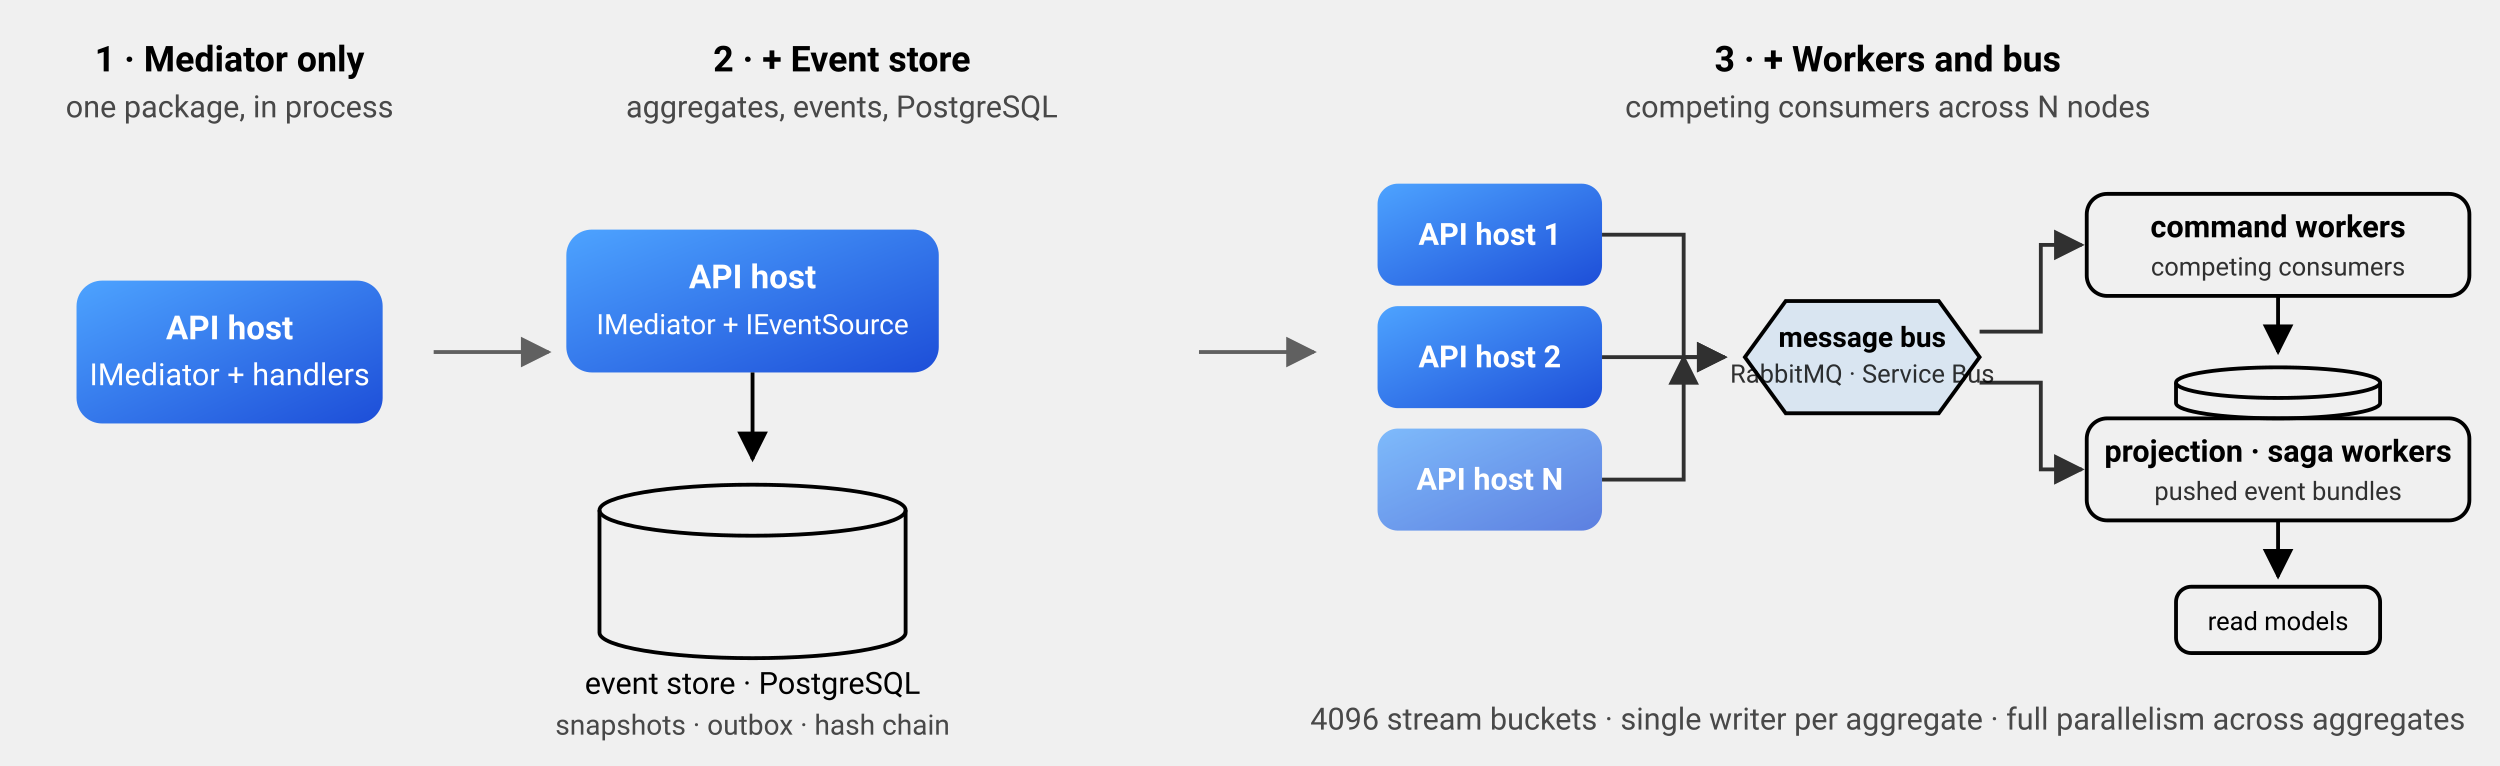
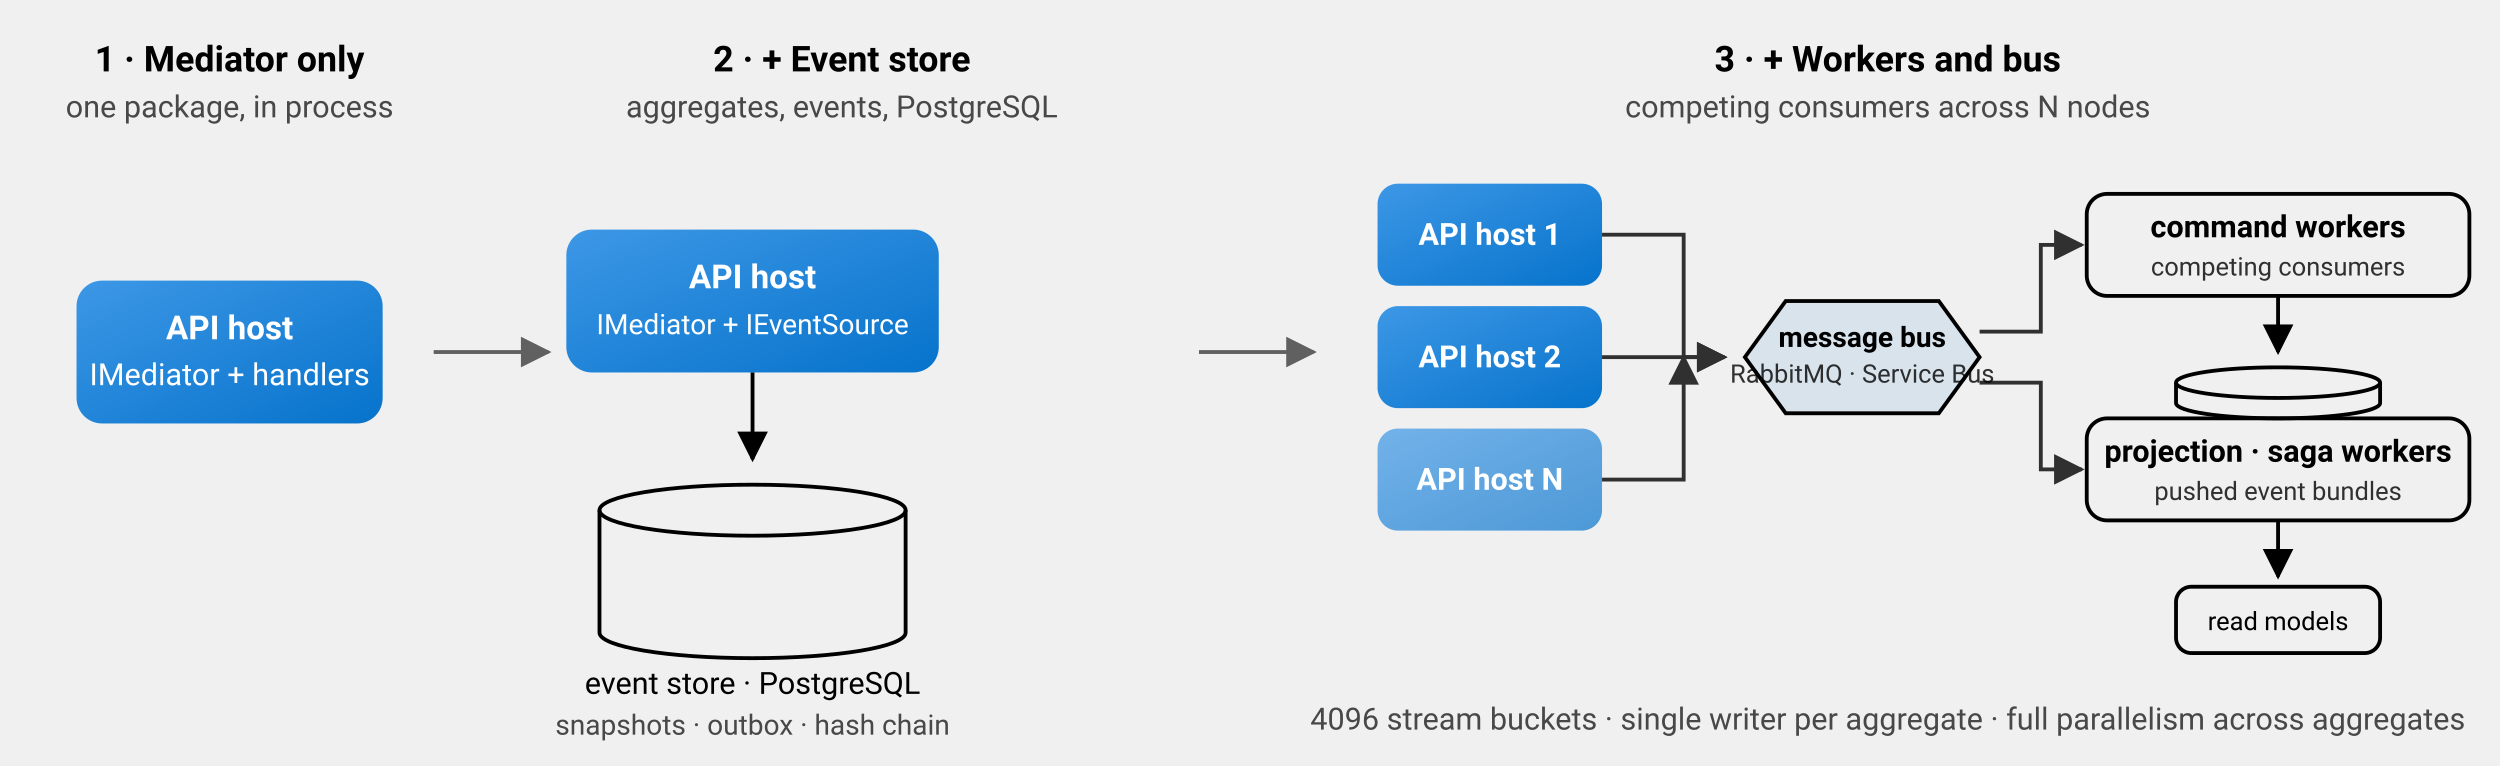
<svg xmlns="http://www.w3.org/2000/svg" viewBox="0 0 980 300" role="img" aria-labelledby="t d" font-family="system-ui, -apple-system, Segoe UI, Roboto, sans-serif" font-size="13">
  <defs>
    <marker id="arr" viewBox="0 0 10 10" refX="9" refY="5" markerWidth="8" markerHeight="8" orient="auto-start-reverse">
      <path d="M0,0 L10,5 L0,10 z" fill="currentColor" />
    </marker>
    <linearGradient id="acc" x1="0" y1="0" x2="1" y2="1">
-       <stop offset="0" stop-color="#4da3ff" />
-       <stop offset="1" stop-color="#1d4ed8" />
+       <stop offset="0" stop-color="#3d97e6" />
+       <stop offset="1" stop-color="#0673cb" />
    </linearGradient>
  </defs>
  <g fill="currentColor" font-weight="700" font-size="14">
    <text x="90" y="28" text-anchor="middle">1 · Mediator only</text>
    <text x="330" y="28" text-anchor="middle">2 · + Event store</text>
    <text x="740" y="28" text-anchor="middle">3 · + Workers and bus</text>
  </g>
  <g fill="currentColor" opacity="0.7" font-size="12">
    <text x="90" y="46" text-anchor="middle">one package, in process</text>
    <text x="330" y="46" text-anchor="middle">aggregates, events, PostgreSQL</text>
    <text x="740" y="46" text-anchor="middle">competing consumers across N nodes</text>
  </g>
  <g stroke="currentColor" stroke-width="1.5" fill="none">
    <rect x="30" y="110" width="120" height="56" rx="10" fill="url(#acc)" stroke="none" />
  </g>
  <text x="90" y="133" text-anchor="middle" fill="#fff" font-weight="700">API host</text>
  <text x="90" y="151" text-anchor="middle" fill="#fff" font-size="12">IMediator + handlers</text>
  <g stroke="currentColor" stroke-width="1.5" fill="none" marker-end="url(#arr)" opacity="0.6">
    <line x1="170" y1="138" x2="215" y2="138" />
    <line x1="470" y1="138" x2="515" y2="138" />
  </g>
  <rect x="222" y="90" width="146" height="56" rx="10" fill="url(#acc)" />
  <text x="295" y="113" text-anchor="middle" fill="#fff" font-weight="700">API host</text>
  <text x="295" y="131" text-anchor="middle" fill="#fff" font-size="11">IMediator + IEventSource</text>
  <g stroke="currentColor" stroke-width="1.5" fill="none">
    <path d="M295 146 v34" marker-end="url(#arr)" />
    <ellipse cx="295" cy="200" rx="60" ry="10" />
    <path d="M235 200 v48 a60 10 0 0 0 120 0 v-48" />
  </g>
  <text x="295" y="272" text-anchor="middle" fill="currentColor" font-size="12">event store · PostgreSQL</text>
  <text x="295" y="288" text-anchor="middle" fill="currentColor" font-size="11" opacity="0.7">snapshots · outbox · hash chain</text>
  <g>
    <rect x="540" y="72" width="88" height="40" rx="8" fill="url(#acc)" />
    <rect x="540" y="120" width="88" height="40" rx="8" fill="url(#acc)" />
    <rect x="540" y="168" width="88" height="40" rx="8" fill="url(#acc)" opacity="0.7" />
    <text x="584" y="96" text-anchor="middle" fill="#fff" font-size="12" font-weight="700">API host 1</text>
    <text x="584" y="144" text-anchor="middle" fill="#fff" font-size="12" font-weight="700">API host 2</text>
    <text x="584" y="192" text-anchor="middle" fill="#fff" font-size="12" font-weight="700">API host N</text>
  </g>
  <g stroke="currentColor" stroke-width="1.5" fill="none" marker-end="url(#arr)" opacity="0.8">
    <path d="M628 92 H660 V140 H676" />
    <path d="M628 140 H676" />
    <path d="M628 188 H660 V140" />
  </g>
-   <g stroke="currentColor" stroke-width="1.5" fill="var(--st-accent-soft, rgba(10,132,255,0.10))">
+   <g stroke="currentColor" stroke-width="1.5" fill="var(--st-accent-soft, rgba(6,115,203,0.10))">
    <path d="M700 118 h60 l16 22 l-16 22 h-60 l-16 -22 z" />
  </g>
  <text x="730" y="136" text-anchor="middle" fill="currentColor" font-size="11" font-weight="700">message bus</text>
  <text x="730" y="150" text-anchor="middle" fill="currentColor" font-size="10" opacity="0.8">RabbitMQ · Service Bus</text>
  <g stroke="currentColor" stroke-width="1.5" fill="none" marker-end="url(#arr)" opacity="0.8">
    <path d="M776 130 H800 V96 H816" />
    <path d="M776 150 H800 V184 H816" />
  </g>
  <g>
    <rect x="818" y="76" width="150" height="40" rx="8" fill="none" stroke="currentColor" stroke-width="1.5" />
    <rect x="818" y="164" width="150" height="40" rx="8" fill="none" stroke="currentColor" stroke-width="1.5" />
    <text x="893" y="93" text-anchor="middle" fill="currentColor" font-size="12" font-weight="700">command workers</text>
    <text x="893" y="108" text-anchor="middle" fill="currentColor" font-size="10" opacity="0.8">competing consumers</text>
    <text x="893" y="181" text-anchor="middle" fill="currentColor" font-size="12" font-weight="700">projection · saga workers</text>
    <text x="893" y="196" text-anchor="middle" fill="currentColor" font-size="10" opacity="0.8">pushed event bundles</text>
  </g>
  <g stroke="currentColor" stroke-width="1.5" fill="none">
    <path d="M893 116 v22" marker-end="url(#arr)" />
    <ellipse cx="893" cy="150" rx="40" ry="6" />
    <path d="M853 150 v8 a40 6 0 0 0 80 0 v-8" />
    <path d="M893 204 v22" marker-end="url(#arr)" />
    <rect x="853" y="230" width="80" height="26" rx="6" />
  </g>
  <text x="893" y="247" text-anchor="middle" fill="currentColor" font-size="10">read models</text>
  <text x="740" y="286" text-anchor="middle" fill="currentColor" font-size="12" opacity="0.7">4096 stream buckets · single writer per aggregate · full parallelism across aggregates</text>
</svg>
